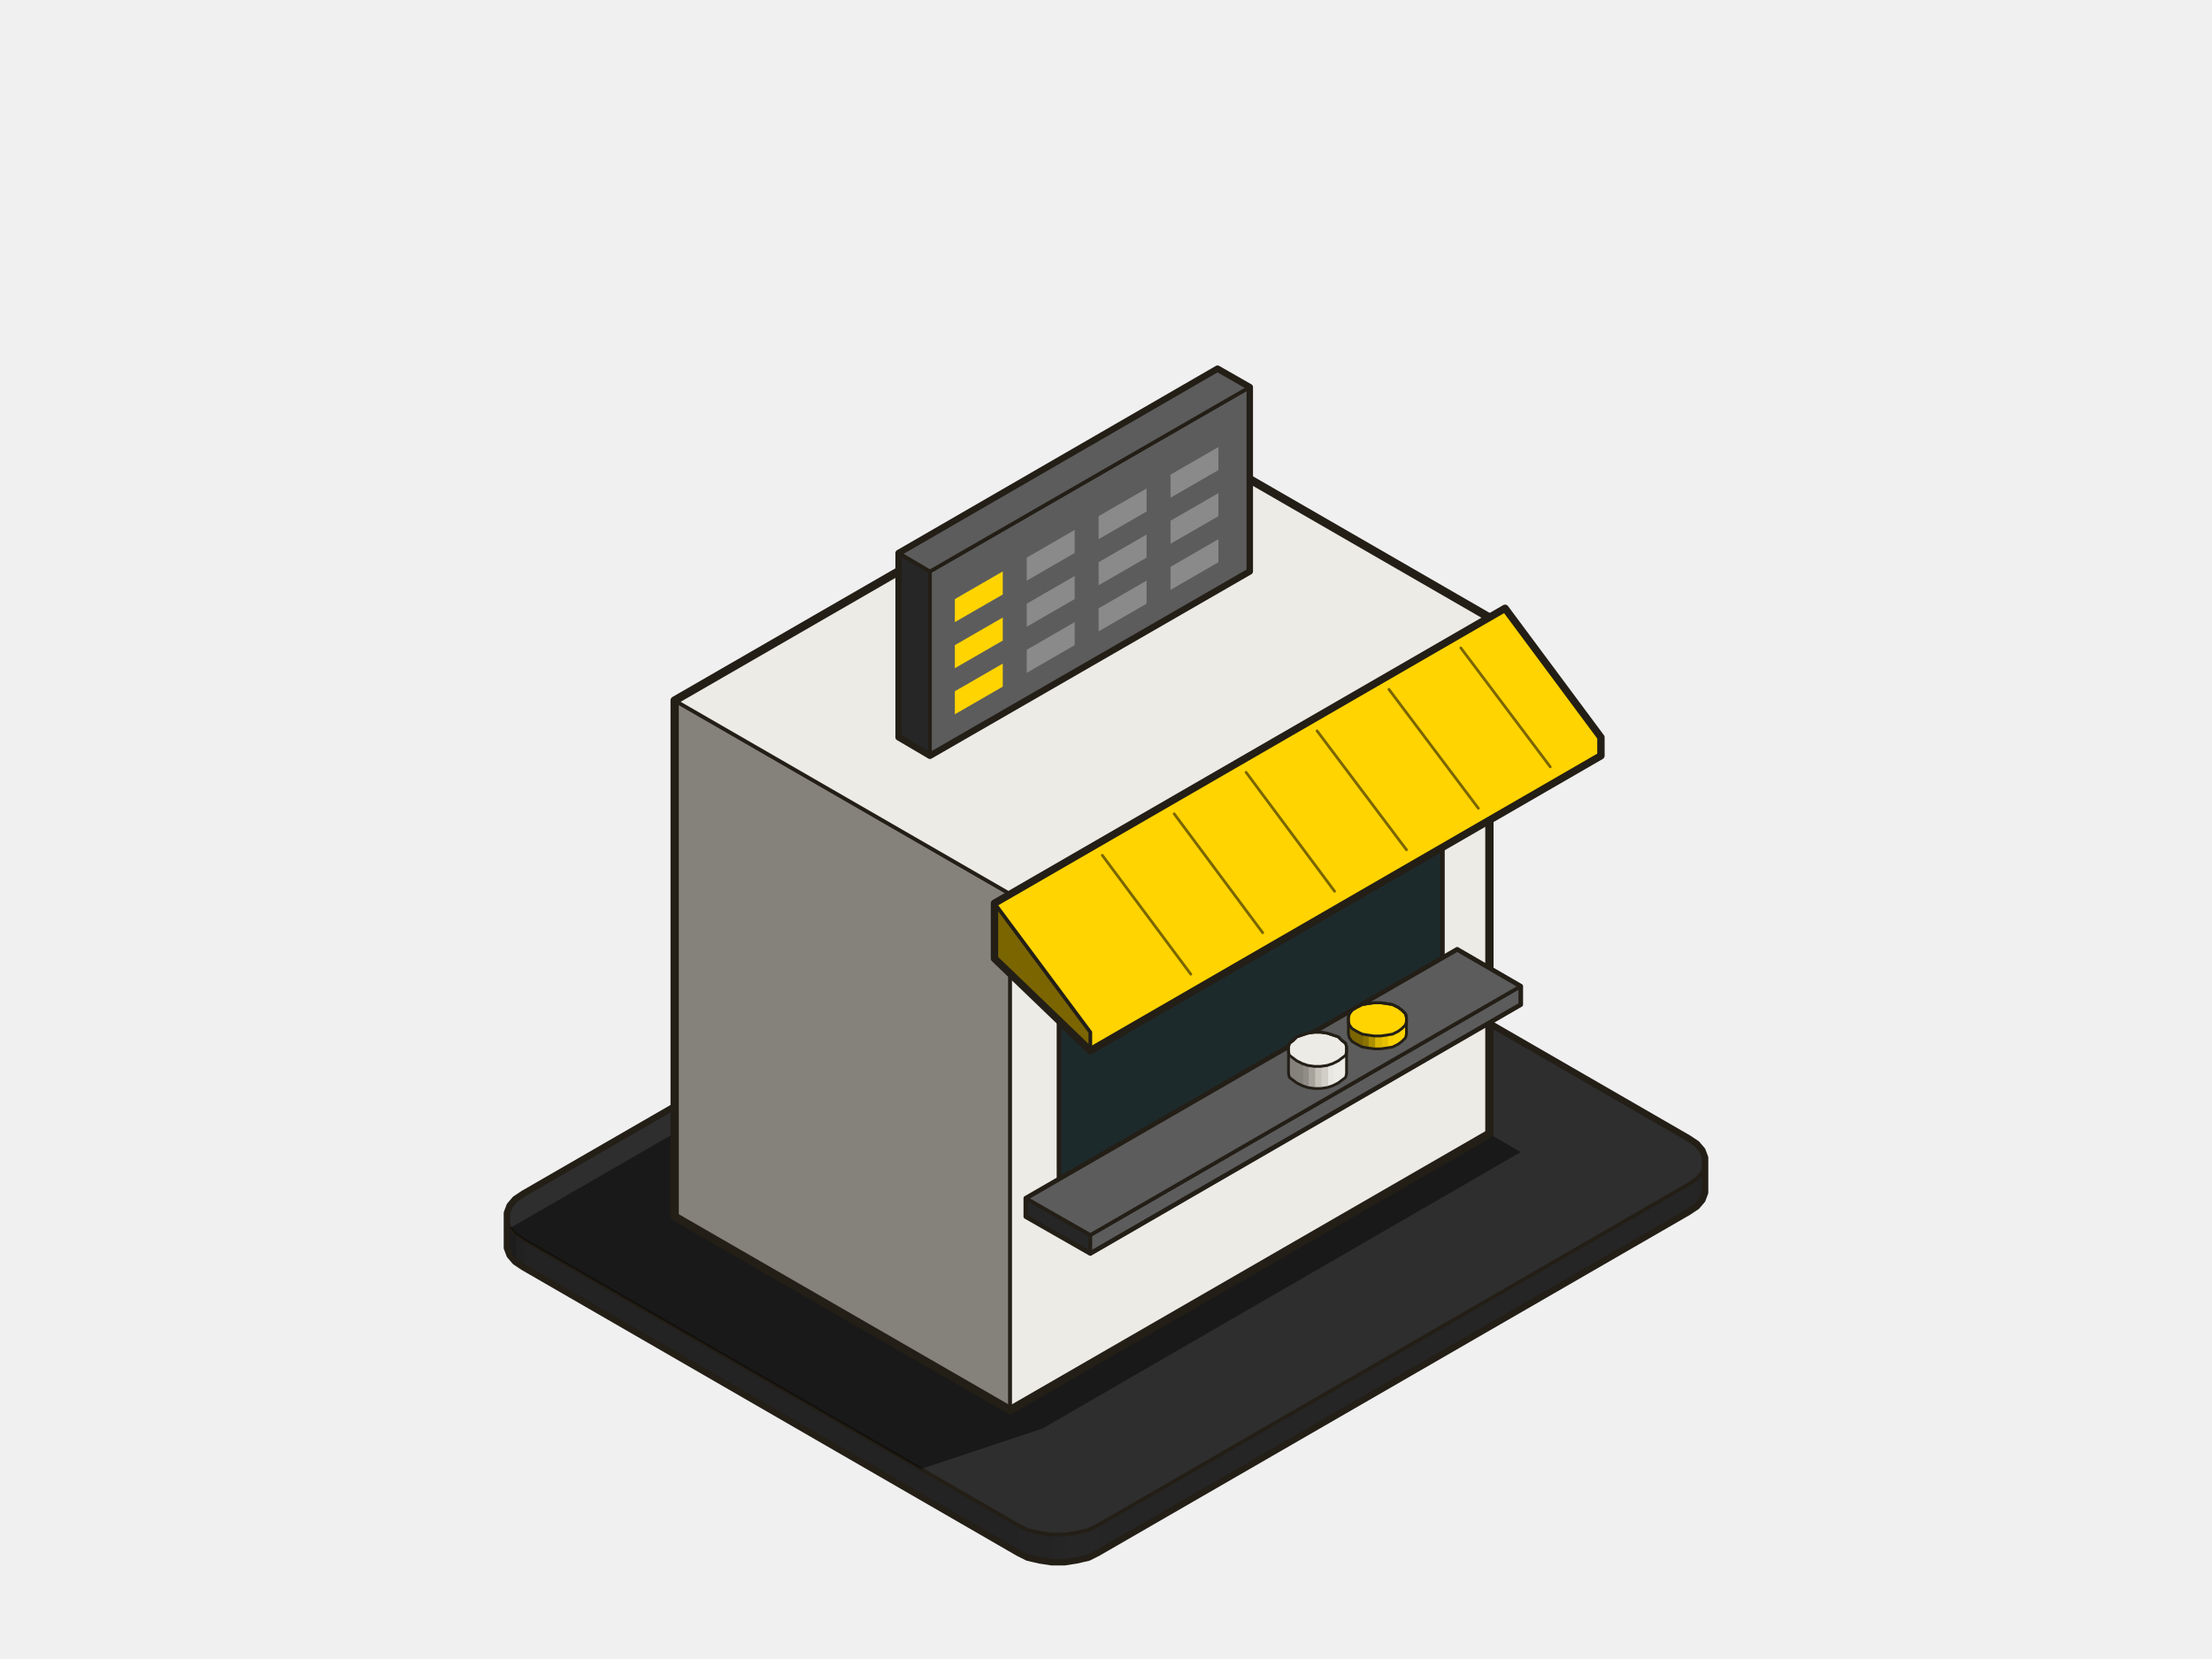
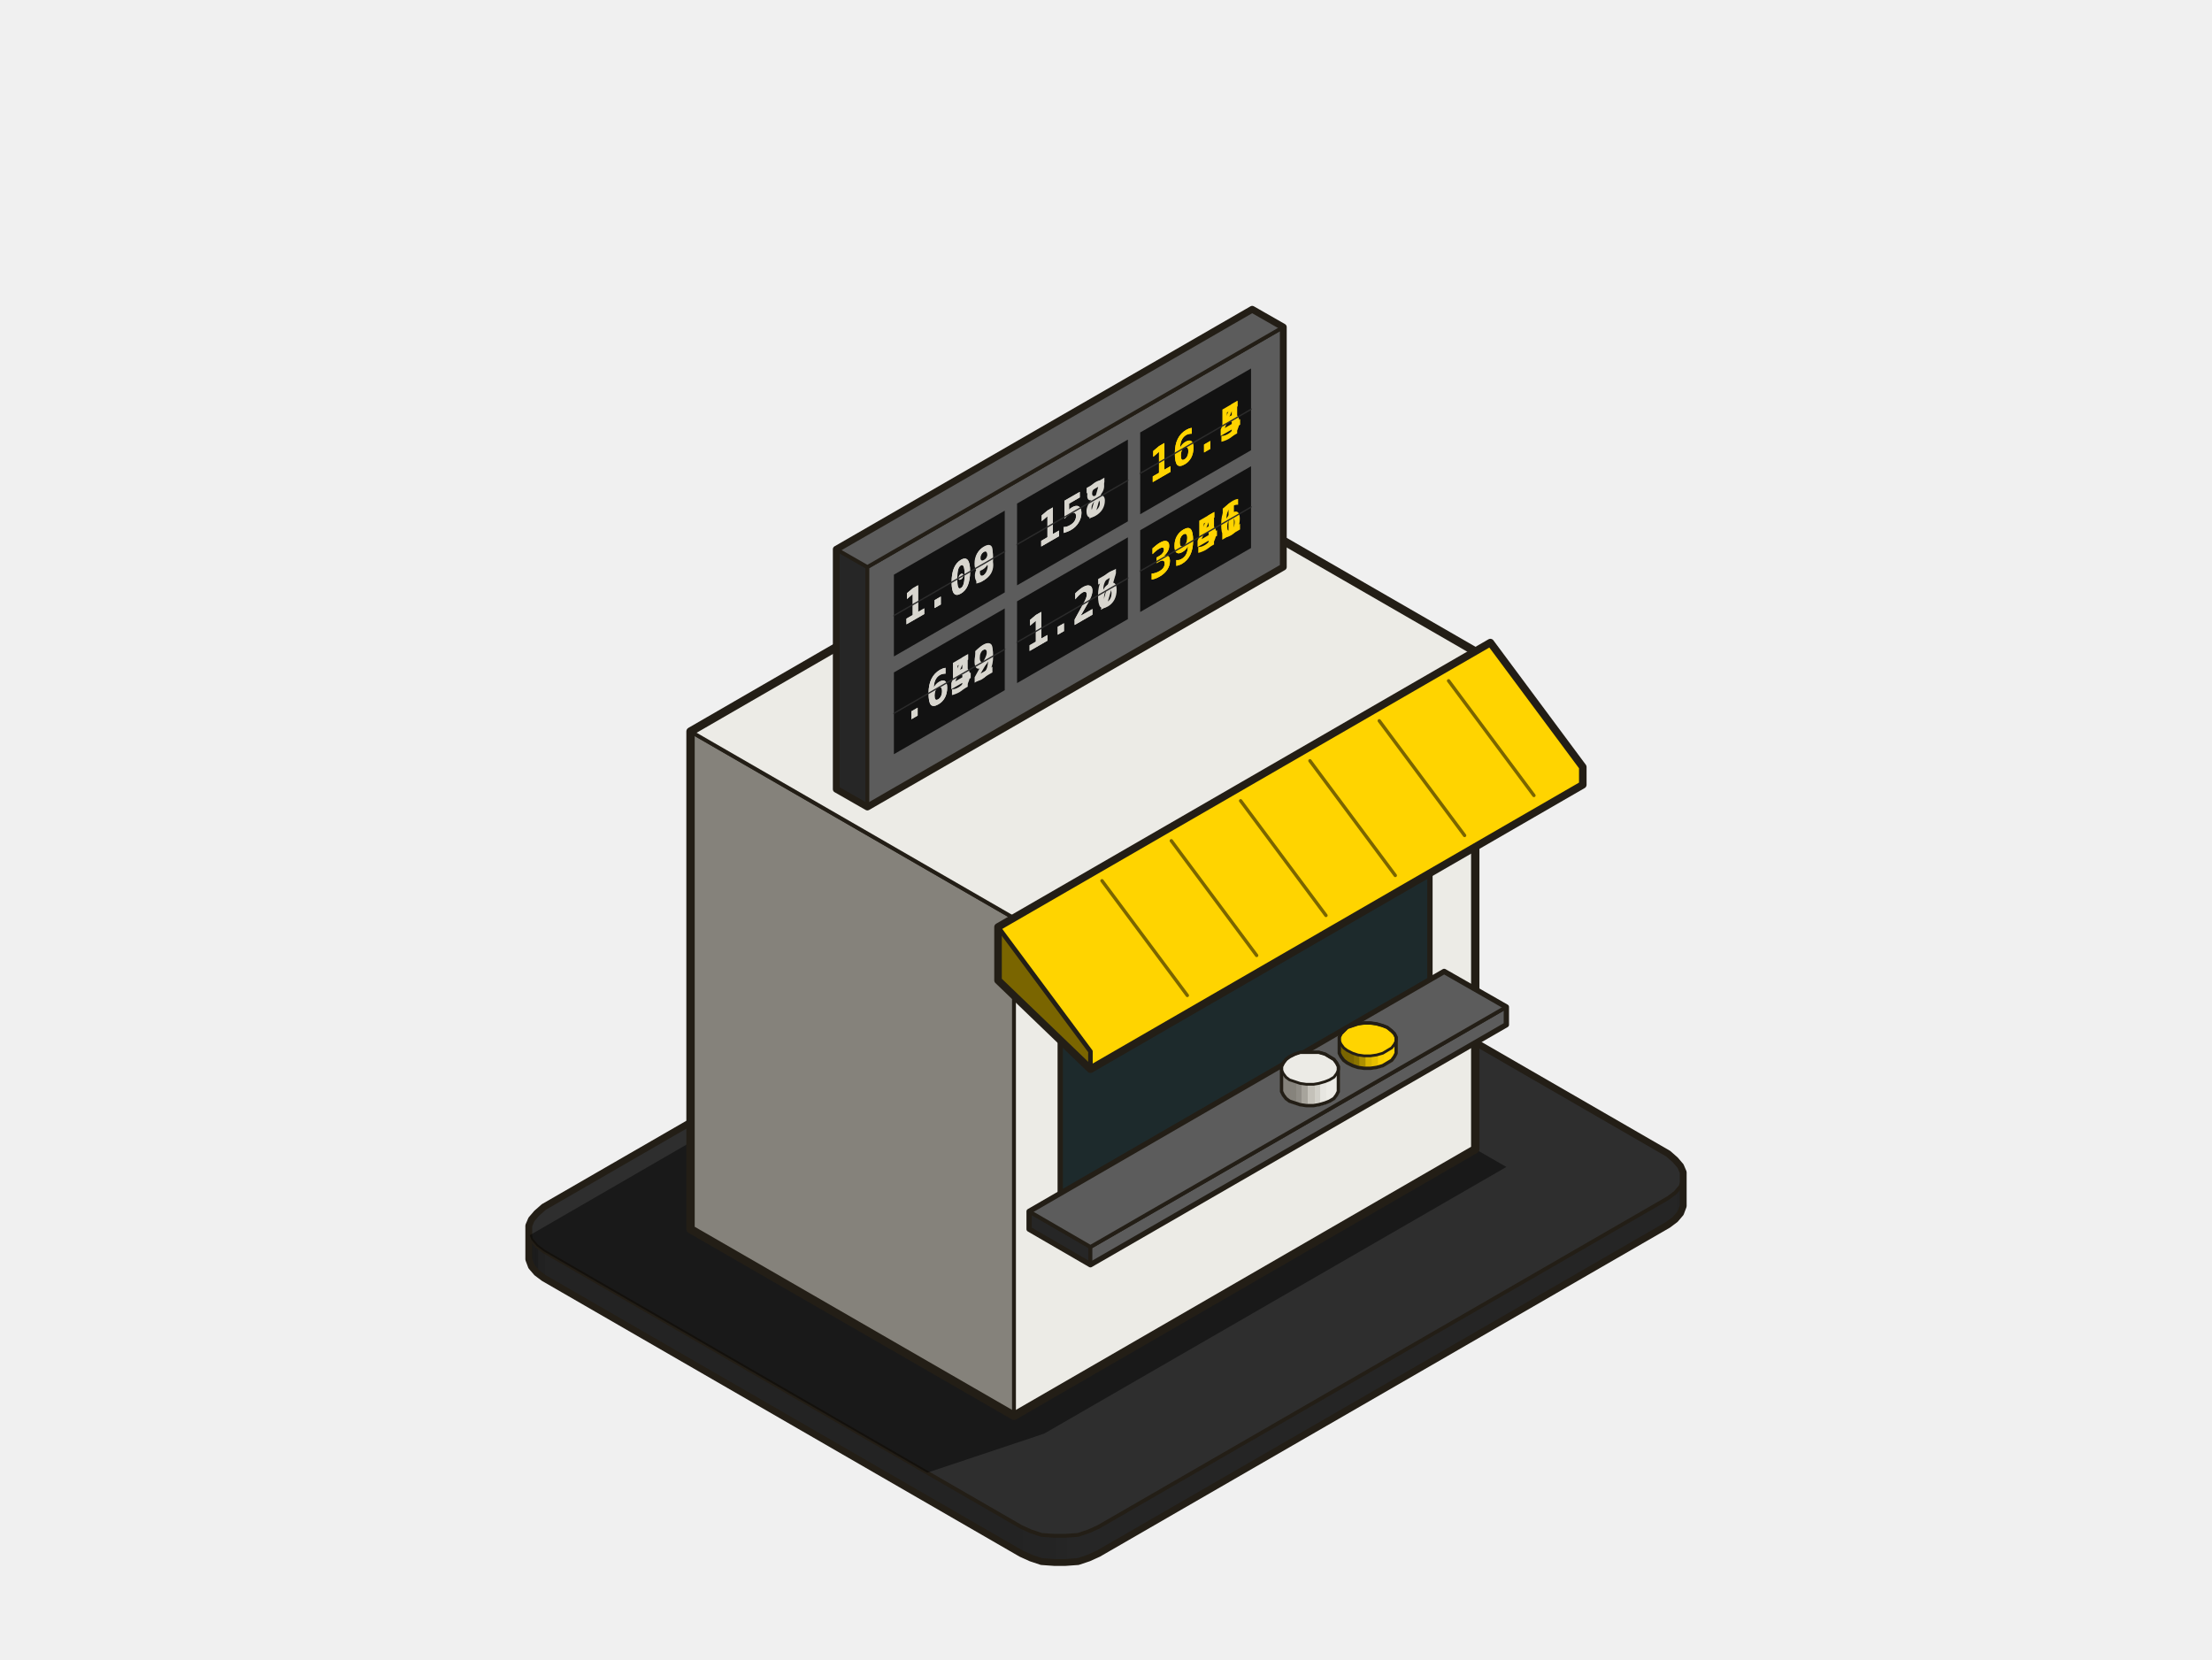
- <svg xmlns="http://www.w3.org/2000/svg" viewBox="0 0 240.0 180.0">
-   <path d="M185.0 129.4L184.7 130.2L184.7 127.2L185.0 126.4Z" fill="#242424" stroke="#242424" stroke-width="0.2" stroke-linejoin="round" />
-   <path d="M184.7 130.2L184.1 130.9L184.1 127.9L184.7 127.2Z" fill="#242424" stroke="#242424" stroke-width="0.2" stroke-linejoin="round" />
-   <path d="M184.1 130.9L183.2 131.5L183.2 128.5L184.1 127.9Z" fill="#252525" stroke="#252525" stroke-width="0.2" stroke-linejoin="round" />
-   <path d="M183.2 131.5L119.1 168.5L119.1 165.5L183.2 128.5Z" fill="#252525" stroke="#252525" stroke-width="0.2" stroke-linejoin="round" />
-   <path d="M119.1 168.5L118.1 169.0L118.1 166.0L119.1 165.5Z" fill="#262626" stroke="#262626" stroke-width="0.2" stroke-linejoin="round" />
-   <path d="M118.1 169.0L116.8 169.3L116.8 166.3L118.1 166.0Z" fill="#262626" stroke="#262626" stroke-width="0.2" stroke-linejoin="round" />
-   <path d="M116.8 169.3L115.5 169.5L115.5 166.5L116.8 166.3Z" fill="#262626" stroke="#262626" stroke-width="0.2" stroke-linejoin="round" />
-   <path d="M115.5 169.5L114.1 169.5L114.1 166.5L115.5 166.5Z" fill="#252525" stroke="#252525" stroke-width="0.2" stroke-linejoin="round" />
-   <path d="M114.1 169.5L112.8 169.3L112.8 166.3L114.1 166.5Z" fill="#242424" stroke="#242424" stroke-width="0.2" stroke-linejoin="round" />
-   <path d="M112.8 169.3L111.5 169.0L111.5 166.0L112.8 166.3Z" fill="#242424" stroke="#242424" stroke-width="0.2" stroke-linejoin="round" />
-   <path d="M111.5 169.0L110.5 168.5L110.5 165.5L111.5 166.0Z" fill="#242424" stroke="#242424" stroke-width="0.2" stroke-linejoin="round" />
-   <path d="M110.5 168.5L56.8 137.5L56.8 134.5L110.5 165.5Z" fill="#232323" stroke="#232323" stroke-width="0.2" stroke-linejoin="round" />
-   <path d="M56.8 137.5L55.9 136.9L55.9 133.9L56.8 134.5Z" fill="#212121" stroke="#212121" stroke-width="0.2" stroke-linejoin="round" />
-   <path d="M55.9 136.9L55.3 136.2L55.3 133.2L55.9 133.9Z" fill="#1c1c1c" stroke="#1c1c1c" stroke-width="0.2" stroke-linejoin="round" />
-   <path d="M55.3 136.2L55.0 135.4L55.0 132.4L55.3 133.2Z" fill="#191919" stroke="#191919" stroke-width="0.2" stroke-linejoin="round" />
-   <path d="M183.2 123.5L184.1 124.1L184.7 124.8L185.0 125.6L185.0 126.4L184.7 127.2L184.1 127.9L183.2 128.5L119.1 165.5L118.1 166.0L116.8 166.3L115.5 166.5L114.1 166.5L112.8 166.3L111.5 166.0L110.5 165.5L56.8 134.5L55.9 133.9L55.3 133.2L55.0 132.4L55.0 131.6L55.3 130.8L55.9 130.1L56.8 129.5L120.9 92.5L121.9 92.0L123.2 91.7L124.5 91.5L125.9 91.5L127.2 91.7L128.5 92.0L129.5 92.5Z" fill="#2e2e2e" />
-   <path d="M183.2 123.5L184.1 124.1L184.7 124.8L185.0 125.6L185.0 126.4L184.7 127.2L184.1 127.9L183.2 128.5L119.1 165.5L118.1 166.0L116.8 166.3L115.5 166.5L114.1 166.5L112.8 166.3L111.5 166.0L110.5 165.5L56.8 134.5L55.9 133.9L55.3 133.2L55.0 132.4L55.0 131.6L55.3 130.8L55.9 130.1L56.8 129.5L120.9 92.5L121.9 92.0L123.2 91.7L124.5 91.5L125.9 91.5L127.2 91.7L128.5 92.0L129.5 92.5Z" fill="none" stroke="#231e16" stroke-width="0.4" stroke-linejoin="round" stroke-linecap="round" />
-   <path d="M55.0 131.6L55.3 130.8L55.9 130.1L56.8 129.5L120.9 92.5L121.9 92.0L123.2 91.7L124.5 91.5L125.9 91.5L127.2 91.7L128.5 92.0L129.5 92.5L183.2 123.5L184.1 124.1L184.7 124.8L185.0 125.6L185.0 129.4L184.7 130.2L184.1 130.9L183.2 131.5L119.1 168.5L118.1 169.0L116.8 169.3L115.5 169.5L114.1 169.5L112.8 169.3L111.5 169.0L110.5 168.5L56.8 137.5L55.9 136.9L55.3 136.2L55.0 135.4Z" fill="none" stroke="#231e16" stroke-width="0.7" stroke-linejoin="round" stroke-linecap="round" />
+ <svg xmlns="http://www.w3.org/2000/svg" viewBox="0 0 248.9 186.7">
+   <path d="M189.4 135.7L189.1 136.5L189.1 133.5L189.4 132.7Z" fill="#242424" stroke="#242424" stroke-width="0.30" stroke-linejoin="round" />
+   <path d="M189.1 136.5L188.5 137.2L188.5 134.2L189.1 133.5Z" fill="#242424" stroke="#242424" stroke-width="0.30" stroke-linejoin="round" />
+   <path d="M188.5 137.2L187.7 137.8L187.7 134.8L188.5 134.2Z" fill="#252525" stroke="#252525" stroke-width="0.30" stroke-linejoin="round" />
+   <path d="M187.7 137.8L123.6 174.8L123.6 171.8L187.7 134.8Z" fill="#252525" stroke="#252525" stroke-width="0.30" stroke-linejoin="round" />
+   <path d="M123.6 174.8L122.5 175.3L122.5 172.3L123.6 171.8Z" fill="#262626" stroke="#262626" stroke-width="0.30" stroke-linejoin="round" />
+   <path d="M122.5 175.3L121.3 175.7L121.3 172.7L122.5 172.3Z" fill="#262626" stroke="#262626" stroke-width="0.30" stroke-linejoin="round" />
+   <path d="M121.3 175.7L119.9 175.8L119.9 172.8L121.3 172.7Z" fill="#262626" stroke="#262626" stroke-width="0.30" stroke-linejoin="round" />
+   <path d="M119.9 175.8L118.6 175.8L118.6 172.8L119.9 172.8Z" fill="#252525" stroke="#252525" stroke-width="0.30" stroke-linejoin="round" />
+   <path d="M118.6 175.8L117.2 175.7L117.2 172.7L118.6 172.8Z" fill="#242424" stroke="#242424" stroke-width="0.30" stroke-linejoin="round" />
+   <path d="M117.2 175.7L116.0 175.3L116.0 172.3L117.2 172.7Z" fill="#242424" stroke="#242424" stroke-width="0.30" stroke-linejoin="round" />
+   <path d="M116.0 175.3L114.9 174.8L114.9 171.8L116.0 172.3Z" fill="#242424" stroke="#242424" stroke-width="0.30" stroke-linejoin="round" />
+   <path d="M114.9 174.8L61.2 143.8L61.2 140.8L114.9 171.8Z" fill="#232323" stroke="#232323" stroke-width="0.30" stroke-linejoin="round" />
+   <path d="M61.2 143.8L60.4 143.2L60.4 140.2L61.2 140.8Z" fill="#212121" stroke="#212121" stroke-width="0.30" stroke-linejoin="round" />
+   <path d="M60.4 143.2L59.8 142.5L59.8 139.5L60.4 140.2Z" fill="#1c1c1c" stroke="#1c1c1c" stroke-width="0.30" stroke-linejoin="round" />
+   <path d="M59.8 142.5L59.5 141.7L59.5 138.7L59.8 139.5Z" fill="#191919" stroke="#191919" stroke-width="0.30" stroke-linejoin="round" />
+   <path d="M187.7 129.8L188.5 130.5L189.1 131.2L189.4 131.9L189.4 132.7L189.1 133.5L188.5 134.2L187.7 134.8L123.6 171.8L122.5 172.3L121.3 172.7L119.9 172.8L118.6 172.8L117.2 172.7L116.0 172.3L114.9 171.8L61.2 140.8L60.4 140.2L59.8 139.5L59.5 138.7L59.5 137.9L59.8 137.2L60.4 136.5L61.2 135.8L125.3 98.8L126.4 98.3L127.6 98.0L129.0 97.8L130.3 97.8L131.7 98.0L132.9 98.3L134.0 98.8Z" fill="#2e2e2e" />
+   <path d="M187.7 129.8L188.5 130.5L189.1 131.2L189.4 131.9L189.4 132.7L189.1 133.5L188.5 134.2L187.7 134.8L123.6 171.8L122.5 172.3L121.3 172.7L119.9 172.8L118.6 172.8L117.2 172.7L116.0 172.3L114.9 171.8L61.2 140.8L60.4 140.2L59.8 139.5L59.5 138.7L59.5 137.9L59.8 137.2L60.4 136.5L61.2 135.8L125.3 98.8L126.4 98.3L127.6 98.0L129.0 97.8L130.3 97.8L131.7 98.0L132.9 98.3L134.0 98.8Z" fill="none" stroke="#231e16" stroke-width="0.43" stroke-linejoin="round" stroke-linecap="round" />
+   <path d="M59.5 137.9L59.8 137.2L60.4 136.5L61.2 135.8L125.3 98.8L126.4 98.3L127.6 98.0L129.0 97.8L130.3 97.8L131.7 98.0L132.9 98.3L134.0 98.8L187.7 129.8L188.5 130.5L189.1 131.2L189.4 131.9L189.4 135.7L189.1 136.5L188.5 137.2L187.7 137.8L123.6 174.8L122.5 175.3L121.3 175.7L119.9 175.8L118.6 175.8L117.2 175.7L116.0 175.3L114.9 174.8L61.2 143.8L60.4 143.2L59.8 142.5L59.5 141.7Z" fill="none" stroke="#231e16" stroke-width="0.77" stroke-linejoin="round" stroke-linecap="round" />
  <clipPath id="fx1">
-     <path d="M183.2 123.5L184.1 124.1L184.7 124.8L185.0 125.6L185.0 126.4L184.7 127.2L184.1 127.9L183.2 128.5L119.1 165.5L118.1 166.0L116.8 166.3L115.5 166.5L114.1 166.5L112.8 166.3L111.5 166.0L110.5 165.5L56.8 134.5L55.9 133.9L55.3 133.2L55.0 132.4L55.0 131.6L55.3 130.8L55.9 130.1L56.8 129.5L120.9 92.5L121.9 92.0L123.2 91.7L124.5 91.5L125.9 91.5L127.2 91.7L128.5 92.0L129.5 92.5Z" />
+     <path d="M187.7 129.8L188.5 130.5L189.1 131.2L189.4 131.9L189.4 132.7L189.1 133.5L188.5 134.2L187.7 134.8L123.6 171.8L122.5 172.3L121.3 172.7L119.9 172.8L118.6 172.8L117.2 172.7L116.0 172.3L114.9 171.8L61.2 140.8L60.4 140.2L59.8 139.5L59.5 138.7L59.5 137.9L59.8 137.2L60.4 136.5L61.2 135.8L125.3 98.8L126.4 98.3L127.6 98.0L129.0 97.8L130.3 97.8L131.7 98.0L132.9 98.3L134.0 98.8Z" />
  </clipPath>
  <g clip-path="url(#fx1)">
-     <path d="M36.0 144.4L88.0 114.4L125.2 102.0L165.0 125.0L113.1 155.0L75.8 167.4Z" fill="#000000" fill-opacity=".45" />
+     <path d="M37.6 151.7L89.5 121.7L129.6 108.3L169.5 131.3L117.5 161.3L77.4 174.7Z" fill="#000000" fill-opacity=".45" />
  </g>
-   <path d="M73.2 132.0L109.6 153.0L109.6 97.0L73.2 76.0Z" fill="#85827b" />
-   <path d="M73.2 132.0L109.6 153.0L109.6 97.0L73.2 76.0Z" fill="none" stroke="#231e16" stroke-width="0.4" stroke-linejoin="round" stroke-linecap="round" />
-   <path d="M161.6 123.0L109.6 153.0L109.6 97.0L161.6 67.0Z" fill="#ecebe6" />
-   <path d="M161.6 123.0L109.6 153.0L109.6 97.0L161.6 67.0Z" fill="none" stroke="#231e16" stroke-width="0.4" stroke-linejoin="round" stroke-linecap="round" />
-   <path d="M125.2 46.0L161.6 67.0L109.6 97.0L73.2 76.0Z" fill="#ecebe6" />
-   <path d="M125.2 46.0L161.6 67.0L109.6 97.0L73.2 76.0Z" fill="none" stroke="#231e16" stroke-width="0.4" stroke-linejoin="round" stroke-linecap="round" />
-   <path d="M73.2 76.0L125.2 46.0L161.6 67.0L161.6 123.0L109.6 153.0L73.2 132.0Z" fill="none" stroke="#231e16" stroke-width="0.9" stroke-linejoin="round" stroke-linecap="round" />
-   <path d="M156.5 104.0L114.9 128.0L114.9 104.0L156.5 80.0Z" fill="#1d2a2c" />
-   <path d="M156.5 104.0L114.9 128.0L114.9 104.0L156.5 80.0Z" fill="none" stroke="#231e16" stroke-width="0.5" stroke-linejoin="round" stroke-linecap="round" />
-   <path d="M151.4 87.1L146.2 96.1" fill="none" stroke="#ffffff" stroke-width="0.4" stroke-linecap="round" stroke-linejoin="round" />
-   <path d="M135.8 94.1L128.9 106.1" fill="none" stroke="#ffffff" stroke-width="0.3" stroke-linecap="round" stroke-linejoin="round" />
-   <path d="M111.3 132.0L118.3 136.0L118.3 134.0L111.3 130.0Z" fill="#262626" />
-   <path d="M111.3 132.0L118.3 136.0L118.3 134.0L111.3 130.0Z" fill="none" stroke="#231e16" stroke-width="0.4" stroke-linejoin="round" stroke-linecap="round" />
-   <path d="M165.0 109.0L118.3 136.0L118.3 134.0L165.0 107.0Z" fill="#5c5c5c" />
-   <path d="M165.0 109.0L118.3 136.0L118.3 134.0L165.0 107.0Z" fill="none" stroke="#231e16" stroke-width="0.4" stroke-linejoin="round" stroke-linecap="round" />
-   <path d="M158.1 103.0L165.0 107.0L118.3 134.0L111.3 130.0Z" fill="#5c5c5c" />
-   <path d="M158.1 103.0L165.0 107.0L118.3 134.0L111.3 130.0Z" fill="none" stroke="#231e16" stroke-width="0.4" stroke-linejoin="round" stroke-linecap="round" />
-   <path d="M111.3 130.0L158.1 103.0L165.0 107.0L165.0 109.0L118.3 136.0L111.3 132.0Z" fill="none" stroke="#231e16" stroke-width="0.5" stroke-linejoin="round" stroke-linecap="round" />
-   <path d="M151.7 113.3L151.1 113.6L151.1 112.2L151.7 111.9Z" fill="#FFD400" stroke="#FFD400" stroke-width="0.2" stroke-linejoin="round" />
-   <path d="M151.1 113.6L150.5 113.7L150.5 112.3L151.1 112.2Z" fill="#fad000" stroke="#fad000" stroke-width="0.2" stroke-linejoin="round" />
-   <path d="M150.5 113.7L149.8 113.8L149.8 112.4L150.5 112.3Z" fill="#e6bf00" stroke="#e6bf00" stroke-width="0.2" stroke-linejoin="round" />
-   <path d="M149.8 113.8L149.1 113.8L149.1 112.4L149.8 112.4Z" fill="#d9b400" stroke="#d9b400" stroke-width="0.2" stroke-linejoin="round" />
-   <path d="M149.1 113.8L148.4 113.7L148.4 112.3L149.1 112.4Z" fill="#ad9000" stroke="#ad9000" stroke-width="0.2" stroke-linejoin="round" />
-   <path d="M148.4 113.7L147.8 113.6L147.8 112.2L148.4 112.3Z" fill="#8a7300" stroke="#8a7300" stroke-width="0.2" stroke-linejoin="round" />
-   <path d="M147.8 113.6L147.2 113.3L147.2 111.9L147.8 112.2Z" fill="#7c6600" stroke="#7c6600" stroke-width="0.2" stroke-linejoin="round" />
-   <path d="M147.2 113.3L146.7 113.0L146.7 111.6L147.2 111.9Z" fill="#7a6500" stroke="#7a6500" stroke-width="0.2" stroke-linejoin="round" />
-   <path d="M146.7 113.0L146.4 112.6L146.4 111.2L146.7 111.6Z" fill="#7a6500" stroke="#7a6500" stroke-width="0.2" stroke-linejoin="round" />
-   <path d="M146.4 112.6L146.3 112.2L146.3 110.8L146.4 111.2Z" fill="#7a6500" stroke="#7a6500" stroke-width="0.2" stroke-linejoin="round" />
-   <path d="M152.6 112.2L152.5 112.6L152.5 111.2L152.6 110.8Z" fill="#FFD400" stroke="#FFD400" stroke-width="0.2" stroke-linejoin="round" />
-   <path d="M152.5 112.6L152.1 113.0L152.1 111.6L152.5 111.2Z" fill="#FFD400" stroke="#FFD400" stroke-width="0.2" stroke-linejoin="round" />
-   <path d="M152.1 113.0L151.7 113.3L151.7 111.9L152.1 111.6Z" fill="#FFD400" stroke="#FFD400" stroke-width="0.2" stroke-linejoin="round" />
-   <path d="M151.7 111.9L151.1 112.2L150.5 112.3L149.8 112.4L149.1 112.4L148.4 112.3L147.8 112.2L147.2 111.9L146.7 111.6L146.4 111.2L146.3 110.8L146.3 110.4L146.4 110.0L146.7 109.6L147.2 109.3L147.8 109.0L148.4 108.9L149.1 108.8L149.8 108.8L150.5 108.9L151.1 109.0L151.7 109.3L152.1 109.6L152.5 110.0L152.6 110.4L152.6 110.8L152.5 111.2L152.1 111.6Z" fill="#FFD400" />
-   <path d="M146.3 110.4L146.4 110.0L146.7 109.6L147.2 109.3L147.8 109.0L148.4 108.9L149.1 108.8L149.8 108.8L150.5 108.9L151.1 109.0L151.7 109.3L152.1 109.6L152.5 110.0L152.6 110.4L152.6 112.2L152.5 112.6L152.1 113.0L151.7 113.3L151.1 113.6L150.5 113.7L149.8 113.8L149.1 113.8L148.4 113.7L147.8 113.6L147.2 113.3L146.7 113.0L146.4 112.6L146.3 112.2Z" fill="none" stroke="#231e16" stroke-width="0.3" stroke-linejoin="round" stroke-linecap="round" />
-   <path d="M151.7 111.9L151.1 112.2L150.5 112.3L149.8 112.4L149.1 112.4L148.4 112.3L147.8 112.2L147.2 111.9L146.7 111.6L146.4 111.2L146.3 110.8L146.3 110.4L146.4 110.0L146.7 109.6L147.2 109.3L147.8 109.0L148.4 108.9L149.1 108.8L149.8 108.8L150.5 108.9L151.1 109.0L151.7 109.3L152.1 109.6L152.5 110.0L152.6 110.4L152.6 110.8L152.5 111.2L152.1 111.6Z" fill="none" stroke="#231e16" stroke-width="0.3" stroke-linejoin="round" stroke-linecap="round" />
-   <path d="M145.2 117.5L144.6 117.8L144.6 115.4L145.2 115.1Z" fill="#ecebe6" stroke="#ecebe6" stroke-width="0.2" stroke-linejoin="round" />
-   <path d="M144.6 117.8L144.0 118.0L144.0 115.6L144.6 115.4Z" fill="#e7e6e1" stroke="#e7e6e1" stroke-width="0.2" stroke-linejoin="round" />
-   <path d="M144.0 118.0L143.3 118.1L143.3 115.7L144.0 115.6Z" fill="#d1cfc8" stroke="#d1cfc8" stroke-width="0.2" stroke-linejoin="round" />
-   <path d="M143.3 118.1L142.6 118.1L142.6 115.7L143.3 115.7Z" fill="#c4c1b9" stroke="#c4c1b9" stroke-width="0.2" stroke-linejoin="round" />
-   <path d="M142.6 118.1L141.9 118.0L141.9 115.6L142.6 115.7Z" fill="#a7a49c" stroke="#a7a49c" stroke-width="0.2" stroke-linejoin="round" />
-   <path d="M141.9 118.0L141.3 117.8L141.3 115.4L141.9 115.6Z" fill="#908d86" stroke="#908d86" stroke-width="0.2" stroke-linejoin="round" />
-   <path d="M141.3 117.8L140.7 117.5L140.7 115.1L141.3 115.4Z" fill="#86837c" stroke="#86837c" stroke-width="0.2" stroke-linejoin="round" />
-   <path d="M140.7 117.5L140.3 117.2L140.3 114.8L140.7 115.1Z" fill="#85827b" stroke="#85827b" stroke-width="0.2" stroke-linejoin="round" />
-   <path d="M140.3 117.2L139.9 116.9L139.9 114.5L140.3 114.8Z" fill="#85827b" stroke="#85827b" stroke-width="0.2" stroke-linejoin="round" />
-   <path d="M139.9 116.9L139.8 116.5L139.8 114.1L139.9 114.5Z" fill="#85827b" stroke="#85827b" stroke-width="0.2" stroke-linejoin="round" />
-   <path d="M146.1 116.5L146.0 116.9L146.0 114.5L146.1 114.1Z" fill="#ecebe6" stroke="#ecebe6" stroke-width="0.2" stroke-linejoin="round" />
-   <path d="M146.0 116.9L145.6 117.2L145.6 114.8L146.0 114.5Z" fill="#ecebe6" stroke="#ecebe6" stroke-width="0.2" stroke-linejoin="round" />
-   <path d="M145.6 117.2L145.2 117.5L145.2 115.1L145.6 114.8Z" fill="#ecebe6" stroke="#ecebe6" stroke-width="0.2" stroke-linejoin="round" />
-   <path d="M145.2 115.1L144.6 115.4L144.0 115.6L143.3 115.7L142.6 115.7L141.9 115.6L141.3 115.4L140.7 115.1L140.3 114.8L139.9 114.5L139.8 114.1L139.8 113.6L139.9 113.2L140.3 112.9L140.7 112.5L141.3 112.3L141.9 112.1L142.6 112.0L143.3 112.0L144.0 112.1L144.6 112.3L145.2 112.5L145.6 112.9L146.0 113.2L146.1 113.6L146.1 114.1L146.0 114.5L145.6 114.8Z" fill="#ecebe6" />
-   <path d="M139.8 113.6L139.9 113.2L140.3 112.9L140.7 112.5L141.3 112.3L141.9 112.1L142.6 112.0L143.3 112.0L144.0 112.1L144.6 112.3L145.2 112.5L145.6 112.9L146.0 113.2L146.1 113.6L146.1 116.5L146.0 116.9L145.6 117.2L145.2 117.5L144.6 117.8L144.0 118.0L143.3 118.1L142.6 118.1L141.9 118.0L141.3 117.8L140.7 117.5L140.3 117.2L139.9 116.9L139.8 116.5Z" fill="none" stroke="#231e16" stroke-width="0.3" stroke-linejoin="round" stroke-linecap="round" />
-   <path d="M145.2 115.1L144.6 115.4L144.0 115.6L143.3 115.7L142.6 115.7L141.9 115.6L141.3 115.4L140.7 115.1L140.3 114.8L139.9 114.5L139.8 114.1L139.8 113.6L139.9 113.2L140.3 112.9L140.7 112.5L141.3 112.3L141.9 112.1L142.6 112.0L143.3 112.0L144.0 112.1L144.6 112.3L145.2 112.5L145.6 112.9L146.0 113.2L146.1 113.6L146.1 114.1L146.0 114.5L145.6 114.8Z" fill="none" stroke="#231e16" stroke-width="0.3" stroke-linejoin="round" stroke-linecap="round" />
-   <path d="M173.7 82.0L173.7 80.0L118.3 112.0L118.3 114.0Z" fill="#FFD400" stroke="#FFD400" stroke-width="0.2" stroke-linejoin="round" />
-   <path d="M173.7 80.0L163.3 66.0L107.9 98.0L118.3 112.0Z" fill="#FFD400" stroke="#FFD400" stroke-width="0.2" stroke-linejoin="round" />
-   <path d="M107.9 98.0L107.9 104.0L118.3 114.0L118.3 112.0Z" fill="#7a6500" />
-   <path d="M107.9 98.0L107.9 104.0L118.3 114.0L118.3 112.0Z" fill="none" stroke="#231e16" stroke-width="0.4" stroke-linejoin="round" stroke-linecap="round" />
-   <path d="M107.9 98.0L163.3 66.0L173.7 80.0L173.7 82.0L118.3 114.0L107.9 104.0Z" fill="none" stroke="#231e16" stroke-width="0.8" stroke-linejoin="round" stroke-linecap="round" />
-   <path d="M158.5 70.3L168.2 83.2" fill="none" stroke="#7a6500" stroke-width="0.3" stroke-linecap="round" stroke-linejoin="round" />
-   <path d="M150.7 74.8L160.4 87.7" fill="none" stroke="#7a6500" stroke-width="0.3" stroke-linecap="round" stroke-linejoin="round" />
-   <path d="M142.9 79.3L152.6 92.2" fill="none" stroke="#7a6500" stroke-width="0.3" stroke-linecap="round" stroke-linejoin="round" />
-   <path d="M135.2 83.8L144.8 96.7" fill="none" stroke="#7a6500" stroke-width="0.3" stroke-linecap="round" stroke-linejoin="round" />
-   <path d="M127.4 88.3L137.0 101.2" fill="none" stroke="#7a6500" stroke-width="0.3" stroke-linecap="round" stroke-linejoin="round" />
-   <path d="M119.6 92.8L129.2 105.7" fill="none" stroke="#7a6500" stroke-width="0.3" stroke-linecap="round" stroke-linejoin="round" />
-   <path d="M97.5 80.0L100.9 82.0L100.9 62.0L97.5 60.0Z" fill="#262626" />
-   <path d="M97.5 80.0L100.9 82.0L100.9 62.0L97.5 60.0Z" fill="none" stroke="#231e16" stroke-width="0.4" stroke-linejoin="round" stroke-linecap="round" />
-   <path d="M135.6 62.0L100.9 82.0L100.9 62.0L135.6 42.0Z" fill="#5c5c5c" />
-   <path d="M135.6 62.0L100.9 82.0L100.9 62.0L135.6 42.0Z" fill="none" stroke="#231e16" stroke-width="0.4" stroke-linejoin="round" stroke-linecap="round" />
-   <path d="M132.1 40.0L135.6 42.0L100.9 62.0L97.5 60.0Z" fill="#5c5c5c" />
-   <path d="M132.1 40.0L135.6 42.0L100.9 62.0L97.5 60.0Z" fill="none" stroke="#231e16" stroke-width="0.4" stroke-linejoin="round" stroke-linecap="round" />
-   <path d="M97.5 60.0L132.1 40.0L135.6 42.0L135.6 62.0L100.9 82.0L97.5 80.0Z" fill="none" stroke="#231e16" stroke-width="0.7" stroke-linejoin="round" stroke-linecap="round" />
-   <path d="M132.2 51.0L127.0 54.0L127.0 51.5L132.2 48.5Z" fill="#8a8a8a" />
-   <path d="M124.4 55.5L119.2 58.5L119.2 56.0L124.4 53.0Z" fill="#8a8a8a" />
-   <path d="M116.6 60.0L111.4 63.0L111.4 60.5L116.6 57.5Z" fill="#8a8a8a" />
-   <path d="M108.8 64.5L103.6 67.5L103.6 65.0L108.8 62.0Z" fill="#FFD400" />
-   <path d="M132.2 56.0L127.0 59.0L127.0 56.5L132.2 53.5Z" fill="#8a8a8a" />
-   <path d="M124.4 60.5L119.2 63.5L119.2 61.0L124.4 58.0Z" fill="#8a8a8a" />
-   <path d="M116.6 65.0L111.4 68.0L111.4 65.5L116.6 62.5Z" fill="#8a8a8a" />
-   <path d="M108.8 69.5L103.6 72.5L103.6 70.0L108.8 67.0Z" fill="#FFD400" />
-   <path d="M132.2 61.0L127.0 64.0L127.0 61.5L132.2 58.5Z" fill="#8a8a8a" />
-   <path d="M124.4 65.5L119.2 68.5L119.2 66.0L124.4 63.0Z" fill="#8a8a8a" />
-   <path d="M116.6 70.0L111.4 73.0L111.4 70.5L116.6 67.5Z" fill="#8a8a8a" />
-   <path d="M108.8 74.5L103.6 77.5L103.6 75.0L108.8 72.0Z" fill="#FFD400" />
+   <path d="M77.7 138.3L114.1 159.3L114.1 103.3L77.7 82.3Z" fill="#85827b" />
+   <path d="M77.7 138.3L114.1 159.3L114.1 103.3L77.7 82.3Z" fill="none" stroke="#231e16" stroke-width="0.43" stroke-linejoin="round" stroke-linecap="round" />
+   <path d="M166.0 129.3L114.1 159.3L114.1 103.3L166.0 73.3Z" fill="#ecebe6" />
+   <path d="M166.0 129.3L114.1 159.3L114.1 103.3L166.0 73.3Z" fill="none" stroke="#231e16" stroke-width="0.43" stroke-linejoin="round" stroke-linecap="round" />
+   <path d="M129.6 52.3L166.0 73.3L114.1 103.3L77.7 82.3Z" fill="#ecebe6" />
+   <path d="M129.6 52.3L166.0 73.3L114.1 103.3L77.7 82.3Z" fill="none" stroke="#231e16" stroke-width="0.43" stroke-linejoin="round" stroke-linecap="round" />
+   <path d="M77.7 82.3L129.6 52.3L166.0 73.3L166.0 129.3L114.1 159.3L77.7 138.3Z" fill="none" stroke="#231e16" stroke-width="0.94" stroke-linejoin="round" stroke-linecap="round" />
+   <path d="M160.9 110.4L119.3 134.4L119.3 110.4L160.9 86.4Z" fill="#1d2a2c" />
+   <path d="M160.9 110.4L119.3 134.4L119.3 110.4L160.9 86.4Z" fill="none" stroke="#231e16" stroke-width="0.60" stroke-linejoin="round" stroke-linecap="round" />
+   <path d="M155.9 93.5L150.7 102.5" fill="none" stroke="#ffffff" stroke-width="0.47" stroke-linecap="round" stroke-linejoin="round" />
+   <path d="M140.3 100.5L133.4 112.5" fill="none" stroke="#ffffff" stroke-width="0.34" stroke-linecap="round" stroke-linejoin="round" />
+   <path d="M115.8 138.3L122.7 142.3L122.7 140.3L115.8 136.3Z" fill="#262626" />
+   <path d="M115.8 138.3L122.7 142.3L122.7 140.3L115.8 136.3Z" fill="none" stroke="#231e16" stroke-width="0.43" stroke-linejoin="round" stroke-linecap="round" />
+   <path d="M169.5 115.3L122.7 142.3L122.7 140.3L169.5 113.3Z" fill="#5c5c5c" />
+   <path d="M169.5 115.3L122.7 142.3L122.7 140.3L169.5 113.3Z" fill="none" stroke="#231e16" stroke-width="0.43" stroke-linejoin="round" stroke-linecap="round" />
+   <path d="M162.5 109.3L169.5 113.3L122.7 140.3L115.8 136.3Z" fill="#5c5c5c" />
+   <path d="M162.5 109.3L169.5 113.3L122.7 140.3L115.8 136.3Z" fill="none" stroke="#231e16" stroke-width="0.43" stroke-linejoin="round" stroke-linecap="round" />
+   <path d="M115.8 136.3L162.5 109.3L169.5 113.3L169.5 115.3L122.7 142.3L115.8 138.3Z" fill="none" stroke="#231e16" stroke-width="0.60" stroke-linejoin="round" stroke-linecap="round" />
+   <path d="M156.1 119.6L155.6 119.9L155.6 118.5L156.1 118.2Z" fill="#FFD400" stroke="#FFD400" stroke-width="0.30" stroke-linejoin="round" />
+   <path d="M155.6 119.9L154.9 120.1L154.9 118.7L155.6 118.5Z" fill="#fad000" stroke="#fad000" stroke-width="0.30" stroke-linejoin="round" />
+   <path d="M154.9 120.1L154.2 120.2L154.2 118.8L154.9 118.7Z" fill="#e6bf00" stroke="#e6bf00" stroke-width="0.30" stroke-linejoin="round" />
+   <path d="M154.2 120.2L153.5 120.2L153.5 118.8L154.2 118.8Z" fill="#d9b400" stroke="#d9b400" stroke-width="0.30" stroke-linejoin="round" />
+   <path d="M153.5 120.2L152.8 120.1L152.8 118.7L153.5 118.8Z" fill="#ad9000" stroke="#ad9000" stroke-width="0.30" stroke-linejoin="round" />
+   <path d="M152.8 120.1L152.2 119.9L152.2 118.5L152.8 118.7Z" fill="#8a7300" stroke="#8a7300" stroke-width="0.30" stroke-linejoin="round" />
+   <path d="M152.2 119.9L151.6 119.6L151.6 118.2L152.2 118.5Z" fill="#7c6600" stroke="#7c6600" stroke-width="0.30" stroke-linejoin="round" />
+   <path d="M151.6 119.6L151.2 119.3L151.2 117.9L151.6 118.2Z" fill="#7a6500" stroke="#7a6500" stroke-width="0.30" stroke-linejoin="round" />
+   <path d="M151.2 119.3L150.9 118.9L150.9 117.5L151.2 117.9Z" fill="#7a6500" stroke="#7a6500" stroke-width="0.30" stroke-linejoin="round" />
+   <path d="M150.9 118.9L150.7 118.5L150.7 117.1L150.9 117.5Z" fill="#7a6500" stroke="#7a6500" stroke-width="0.30" stroke-linejoin="round" />
+   <path d="M157.1 118.5L156.9 118.9L156.9 117.5L157.1 117.1Z" fill="#FFD400" stroke="#FFD400" stroke-width="0.30" stroke-linejoin="round" />
+   <path d="M156.9 118.9L156.6 119.3L156.6 117.9L156.9 117.5Z" fill="#FFD400" stroke="#FFD400" stroke-width="0.30" stroke-linejoin="round" />
+   <path d="M156.6 119.3L156.1 119.6L156.1 118.2L156.6 117.9Z" fill="#FFD400" stroke="#FFD400" stroke-width="0.30" stroke-linejoin="round" />
+   <path d="M156.1 118.2L155.6 118.5L154.9 118.7L154.2 118.8L153.5 118.8L152.8 118.7L152.2 118.5L151.6 118.2L151.2 117.9L150.9 117.5L150.7 117.1L150.7 116.7L150.9 116.3L151.2 116.0L151.6 115.6L152.2 115.4L152.8 115.2L153.5 115.1L154.2 115.1L154.9 115.2L155.6 115.4L156.1 115.6L156.6 116.0L156.9 116.3L157.1 116.7L157.1 117.1L156.9 117.5L156.6 117.9Z" fill="#FFD400" />
+   <path d="M150.7 116.7L150.9 116.3L151.2 116.0L151.6 115.6L152.2 115.4L152.8 115.2L153.5 115.1L154.2 115.1L154.9 115.2L155.6 115.4L156.1 115.6L156.6 116.0L156.9 116.3L157.1 116.7L157.1 118.5L156.9 118.9L156.6 119.3L156.1 119.6L155.6 119.9L154.9 120.1L154.2 120.2L153.5 120.2L152.8 120.1L152.2 119.9L151.6 119.6L151.2 119.3L150.9 118.9L150.7 118.5Z" fill="none" stroke="#231e16" stroke-width="0.38" stroke-linejoin="round" stroke-linecap="round" />
+   <path d="M156.1 118.2L155.6 118.5L154.9 118.7L154.2 118.8L153.5 118.8L152.8 118.7L152.2 118.5L151.6 118.2L151.2 117.9L150.9 117.5L150.7 117.1L150.7 116.7L150.9 116.3L151.2 116.0L151.6 115.6L152.2 115.4L152.8 115.2L153.5 115.1L154.2 115.1L154.9 115.2L155.6 115.4L156.1 115.6L156.6 116.0L156.9 116.3L157.1 116.7L157.1 117.1L156.9 117.5L156.6 117.9Z" fill="none" stroke="#231e16" stroke-width="0.31" stroke-linejoin="round" stroke-linecap="round" />
+   <path d="M149.6 123.9L149.1 124.1L149.1 121.7L149.6 121.5Z" fill="#ecebe6" stroke="#ecebe6" stroke-width="0.30" stroke-linejoin="round" />
+   <path d="M149.1 124.1L148.4 124.3L148.4 121.9L149.1 121.7Z" fill="#e7e6e1" stroke="#e7e6e1" stroke-width="0.30" stroke-linejoin="round" />
+   <path d="M148.4 124.3L147.8 124.4L147.8 122.0L148.4 121.9Z" fill="#d1cfc8" stroke="#d1cfc8" stroke-width="0.30" stroke-linejoin="round" />
+   <path d="M147.8 124.4L147.0 124.4L147.0 122.0L147.8 122.0Z" fill="#c4c1b9" stroke="#c4c1b9" stroke-width="0.30" stroke-linejoin="round" />
+   <path d="M147.0 124.4L146.3 124.3L146.3 121.9L147.0 122.0Z" fill="#a7a49c" stroke="#a7a49c" stroke-width="0.30" stroke-linejoin="round" />
+   <path d="M146.3 124.3L145.7 124.1L145.7 121.7L146.3 121.9Z" fill="#908d86" stroke="#908d86" stroke-width="0.30" stroke-linejoin="round" />
+   <path d="M145.7 124.1L145.1 123.9L145.1 121.5L145.7 121.7Z" fill="#86837c" stroke="#86837c" stroke-width="0.30" stroke-linejoin="round" />
+   <path d="M145.1 123.9L144.7 123.6L144.7 121.2L145.1 121.5Z" fill="#85827b" stroke="#85827b" stroke-width="0.30" stroke-linejoin="round" />
+   <path d="M144.7 123.6L144.4 123.2L144.4 120.8L144.7 121.2Z" fill="#85827b" stroke="#85827b" stroke-width="0.30" stroke-linejoin="round" />
+   <path d="M144.4 123.2L144.2 122.8L144.2 120.4L144.4 120.8Z" fill="#85827b" stroke="#85827b" stroke-width="0.30" stroke-linejoin="round" />
+   <path d="M150.6 122.8L150.4 123.2L150.4 120.8L150.6 120.4Z" fill="#ecebe6" stroke="#ecebe6" stroke-width="0.30" stroke-linejoin="round" />
+   <path d="M150.4 123.2L150.1 123.6L150.1 121.2L150.4 120.8Z" fill="#ecebe6" stroke="#ecebe6" stroke-width="0.30" stroke-linejoin="round" />
+   <path d="M150.1 123.6L149.6 123.9L149.6 121.5L150.1 121.2Z" fill="#ecebe6" stroke="#ecebe6" stroke-width="0.30" stroke-linejoin="round" />
+   <path d="M149.6 121.5L149.1 121.7L148.4 121.9L147.8 122.0L147.0 122.0L146.3 121.9L145.7 121.7L145.1 121.5L144.7 121.2L144.4 120.8L144.2 120.4L144.2 120.0L144.4 119.6L144.7 119.2L145.1 118.9L145.7 118.6L146.3 118.4L147.0 118.4L147.8 118.4L148.4 118.4L149.1 118.6L149.6 118.9L150.1 119.2L150.4 119.6L150.6 120.0L150.6 120.4L150.4 120.8L150.1 121.2Z" fill="#ecebe6" />
+   <path d="M144.2 120.0L144.4 119.6L144.7 119.2L145.1 118.9L145.7 118.6L146.3 118.4L147.0 118.4L147.8 118.4L148.4 118.4L149.1 118.6L149.6 118.9L150.1 119.2L150.4 119.6L150.6 120.0L150.6 122.8L150.4 123.2L150.1 123.6L149.6 123.9L149.1 124.1L148.4 124.3L147.8 124.4L147.0 124.4L146.3 124.3L145.7 124.1L145.1 123.9L144.7 123.6L144.4 123.2L144.2 122.8L144.2 122.4Z" fill="none" stroke="#231e16" stroke-width="0.38" stroke-linejoin="round" stroke-linecap="round" />
+   <path d="M149.6 121.5L149.1 121.7L148.4 121.9L147.8 122.0L147.0 122.0L146.3 121.9L145.7 121.7L145.1 121.5L144.7 121.2L144.4 120.8L144.2 120.4L144.2 120.0L144.4 119.6L144.7 119.2L145.1 118.9L145.7 118.6L146.3 118.4L147.0 118.4L147.8 118.4L148.4 118.4L149.1 118.6L149.6 118.9L150.1 119.2L150.4 119.6L150.6 120.0L150.6 120.4L150.4 120.8L150.1 121.2Z" fill="none" stroke="#231e16" stroke-width="0.31" stroke-linejoin="round" stroke-linecap="round" />
+   <path d="M178.1 88.3L178.1 86.3L122.7 118.3L122.7 120.3Z" fill="#FFD400" stroke="#FFD400" stroke-width="0.30" stroke-linejoin="round" />
+   <path d="M178.1 86.3L167.7 72.3L112.3 104.3L122.7 118.3Z" fill="#FFD400" stroke="#FFD400" stroke-width="0.30" stroke-linejoin="round" />
+   <path d="M112.3 104.3L112.3 110.3L122.7 120.3L122.7 118.3Z" fill="#7a6500" />
+   <path d="M112.3 104.3L112.3 110.3L122.7 120.3L122.7 118.3Z" fill="none" stroke="#231e16" stroke-width="0.51" stroke-linejoin="round" stroke-linecap="round" />
+   <path d="M112.3 104.3L167.7 72.3L178.1 86.3L178.1 88.3L122.7 120.3L112.3 110.3Z" fill="none" stroke="#231e16" stroke-width="0.85" stroke-linejoin="round" stroke-linecap="round" />
+   <path d="M163.0 76.6L172.6 89.5" fill="none" stroke="#7a6500" stroke-width="0.38" stroke-linecap="round" stroke-linejoin="round" />
+   <path d="M155.2 81.1L164.8 94.0" fill="none" stroke="#7a6500" stroke-width="0.38" stroke-linecap="round" stroke-linejoin="round" />
+   <path d="M147.4 85.6L157.0 98.5" fill="none" stroke="#7a6500" stroke-width="0.38" stroke-linecap="round" stroke-linejoin="round" />
+   <path d="M139.6 90.1L149.2 103.0" fill="none" stroke="#7a6500" stroke-width="0.38" stroke-linecap="round" stroke-linejoin="round" />
+   <path d="M131.8 94.6L141.4 107.5" fill="none" stroke="#7a6500" stroke-width="0.38" stroke-linecap="round" stroke-linejoin="round" />
+   <path d="M124.0 99.1L133.6 112.0" fill="none" stroke="#7a6500" stroke-width="0.38" stroke-linecap="round" stroke-linejoin="round" />
+   <path d="M94.1 88.8L97.6 90.8L97.6 63.8L94.1 61.8Z" fill="#262626" />
+   <path d="M94.1 88.8L97.6 90.8L97.6 63.8L94.1 61.8Z" fill="none" stroke="#231e16" stroke-width="0.43" stroke-linejoin="round" stroke-linecap="round" />
+   <path d="M144.4 63.8L97.6 90.8L97.6 63.8L144.4 36.8Z" fill="#5c5c5c" />
+   <path d="M144.4 63.8L97.6 90.8L97.6 63.8L144.4 36.8Z" fill="none" stroke="#231e16" stroke-width="0.43" stroke-linejoin="round" stroke-linecap="round" />
+   <path d="M140.9 34.8L144.4 36.8L97.6 63.8L94.1 61.8Z" fill="#5c5c5c" />
+   <path d="M140.9 34.8L144.4 36.8L97.6 63.8L94.1 61.8Z" fill="none" stroke="#231e16" stroke-width="0.43" stroke-linejoin="round" stroke-linecap="round" />
+   <path d="M94.1 61.8L140.9 34.8L144.4 36.8L144.4 63.8L97.6 90.8L94.1 88.8Z" fill="none" stroke="#231e16" stroke-width="0.77" stroke-linejoin="round" stroke-linecap="round" />
+   <g transform="matrix(0.866 -0.500 0.000 -1.000 106.821 65.658)">
+     <g>
+       <path d="M-7.2 -4.6L7.2 -4.6L7.2 4.6L-7.2 4.6Z" fill="#121212" />
+       <g transform="scale(1 -1)">
+         <text x="0" y="1.8" text-anchor="middle" font-family="ui-monospace,Menlo,monospace" font-weight="700" font-size="5" fill="#d8d6cf">1.08<animate attributeName="opacity" values="1;0;1" keyTimes="0;.425;.925" calcMode="discrete" dur="9s" begin="-0.0s" repeatCount="indefinite" />
+         </text>
+       </g>
+       <g transform="scale(1 -1)">
+         <text x="0" y="1.8" text-anchor="middle" font-family="ui-monospace,Menlo,monospace" font-weight="700" font-size="5" fill="#d8d6cf">1.09<animate attributeName="opacity" values="0;1;0" keyTimes="0;.425;.925" calcMode="discrete" dur="9s" begin="-0.0s" repeatCount="indefinite" />
+         </text>
+       </g>
+       <path d="M-7.2 0.0L7.2 0.0" fill="none" stroke="#2b2b2b" stroke-width="0.17" stroke-linecap="round" stroke-linejoin="round" />
+       <animateTransform attributeName="transform" type="scale" values="1 1;1 1;1 .06;1 1;1 1;1 .06;1 1" keyTimes="0;.4;.425;.45;.9;.925;.95" dur="9s" begin="-0.0s" repeatCount="indefinite" />
+     </g>
+   </g>
+   <g transform="matrix(0.866 -0.500 0.000 -1.000 120.677 57.658)">
+     <g>
+       <path d="M-7.2 -4.6L7.2 -4.6L7.2 4.6L-7.2 4.6Z" fill="#121212" />
+       <g transform="scale(1 -1)">
+         <text x="0" y="1.8" text-anchor="middle" font-family="ui-monospace,Menlo,monospace" font-weight="700" font-size="5" fill="#d8d6cf">157<animate attributeName="opacity" values="1;0;1" keyTimes="0;.425;.925" calcMode="discrete" dur="9s" begin="-1.3s" repeatCount="indefinite" />
+         </text>
+       </g>
+       <g transform="scale(1 -1)">
+         <text x="0" y="1.8" text-anchor="middle" font-family="ui-monospace,Menlo,monospace" font-weight="700" font-size="5" fill="#d8d6cf">158<animate attributeName="opacity" values="0;1;0" keyTimes="0;.425;.925" calcMode="discrete" dur="9s" begin="-1.3s" repeatCount="indefinite" />
+         </text>
+       </g>
+       <path d="M-7.2 0.0L7.2 0.0" fill="none" stroke="#2b2b2b" stroke-width="0.17" stroke-linecap="round" stroke-linejoin="round" />
+       <animateTransform attributeName="transform" type="scale" values="1 1;1 1;1 .06;1 1;1 1;1 .06;1 1" keyTimes="0;.4;.425;.45;.9;.925;.95" dur="9s" begin="-1.3s" repeatCount="indefinite" />
+     </g>
+   </g>
+   <g transform="matrix(0.866 -0.500 0.000 -1.000 134.534 49.658)">
+     <g>
+       <path d="M-7.2 -4.6L7.2 -4.6L7.2 4.6L-7.2 4.6Z" fill="#121212" />
+       <g transform="scale(1 -1)">
+         <text x="0" y="1.8" text-anchor="middle" font-family="ui-monospace,Menlo,monospace" font-weight="700" font-size="5" fill="#FFD400">16.4<animate attributeName="opacity" values="1;0;1" keyTimes="0;.425;.925" calcMode="discrete" dur="9s" begin="-2.6s" repeatCount="indefinite" />
+         </text>
+       </g>
+       <g transform="scale(1 -1)">
+         <text x="0" y="1.8" text-anchor="middle" font-family="ui-monospace,Menlo,monospace" font-weight="700" font-size="5" fill="#FFD400">16.5<animate attributeName="opacity" values="0;1;0" keyTimes="0;.425;.925" calcMode="discrete" dur="9s" begin="-2.6s" repeatCount="indefinite" />
+         </text>
+       </g>
+       <path d="M-7.2 0.0L7.2 0.0" fill="none" stroke="#2b2b2b" stroke-width="0.17" stroke-linecap="round" stroke-linejoin="round" />
+       <animateTransform attributeName="transform" type="scale" values="1 1;1 1;1 .06;1 1;1 1;1 .06;1 1" keyTimes="0;.4;.425;.45;.9;.925;.95" dur="9s" begin="-2.6s" repeatCount="indefinite" />
+     </g>
+   </g>
+   <g transform="matrix(0.866 -0.500 0.000 -1.000 106.821 76.658)">
+     <g>
+       <path d="M-7.2 -4.6L7.2 -4.6L7.2 4.6L-7.2 4.6Z" fill="#121212" />
+       <g transform="scale(1 -1)">
+         <text x="0" y="1.8" text-anchor="middle" font-family="ui-monospace,Menlo,monospace" font-weight="700" font-size="5" fill="#d8d6cf">.652<animate attributeName="opacity" values="1;0;1" keyTimes="0;.425;.925" calcMode="discrete" dur="9s" begin="-3.9s" repeatCount="indefinite" />
+         </text>
+       </g>
+       <g transform="scale(1 -1)">
+         <text x="0" y="1.8" text-anchor="middle" font-family="ui-monospace,Menlo,monospace" font-weight="700" font-size="5" fill="#d8d6cf">.649<animate attributeName="opacity" values="0;1;0" keyTimes="0;.425;.925" calcMode="discrete" dur="9s" begin="-3.9s" repeatCount="indefinite" />
+         </text>
+       </g>
+       <path d="M-7.2 0.0L7.2 0.0" fill="none" stroke="#2b2b2b" stroke-width="0.17" stroke-linecap="round" stroke-linejoin="round" />
+       <animateTransform attributeName="transform" type="scale" values="1 1;1 1;1 .06;1 1;1 1;1 .06;1 1" keyTimes="0;.4;.425;.45;.9;.925;.95" dur="9s" begin="-3.9s" repeatCount="indefinite" />
+     </g>
+   </g>
+   <g transform="matrix(0.866 -0.500 0.000 -1.000 120.677 68.658)">
+     <g>
+       <path d="M-7.2 -4.6L7.2 -4.6L7.2 4.6L-7.2 4.6Z" fill="#121212" />
+       <g transform="scale(1 -1)">
+         <text x="0" y="1.8" text-anchor="middle" font-family="ui-monospace,Menlo,monospace" font-weight="700" font-size="5" fill="#d8d6cf">1.27<animate attributeName="opacity" values="1;0;1" keyTimes="0;.425;.925" calcMode="discrete" dur="9s" begin="-5.2s" repeatCount="indefinite" />
+         </text>
+       </g>
+       <g transform="scale(1 -1)">
+         <text x="0" y="1.8" text-anchor="middle" font-family="ui-monospace,Menlo,monospace" font-weight="700" font-size="5" fill="#d8d6cf">1.26<animate attributeName="opacity" values="0;1;0" keyTimes="0;.425;.925" calcMode="discrete" dur="9s" begin="-5.2s" repeatCount="indefinite" />
+         </text>
+       </g>
+       <path d="M-7.2 0.0L7.2 0.0" fill="none" stroke="#2b2b2b" stroke-width="0.17" stroke-linecap="round" stroke-linejoin="round" />
+       <animateTransform attributeName="transform" type="scale" values="1 1;1 1;1 .06;1 1;1 1;1 .06;1 1" keyTimes="0;.4;.425;.45;.9;.925;.95" dur="9s" begin="-5.2s" repeatCount="indefinite" />
+     </g>
+   </g>
+   <g transform="matrix(0.866 -0.500 0.000 -1.000 134.534 60.658)">
+     <g>
+       <path d="M-7.2 -4.6L7.2 -4.6L7.2 4.6L-7.2 4.6Z" fill="#121212" />
+       <g transform="scale(1 -1)">
+         <text x="0" y="1.8" text-anchor="middle" font-family="ui-monospace,Menlo,monospace" font-weight="700" font-size="5" fill="#FFD400">3946<animate attributeName="opacity" values="1;0;1" keyTimes="0;.425;.925" calcMode="discrete" dur="9s" begin="-6.5s" repeatCount="indefinite" />
+         </text>
+       </g>
+       <g transform="scale(1 -1)">
+         <text x="0" y="1.8" text-anchor="middle" font-family="ui-monospace,Menlo,monospace" font-weight="700" font-size="5" fill="#FFD400">3951<animate attributeName="opacity" values="0;1;0" keyTimes="0;.425;.925" calcMode="discrete" dur="9s" begin="-6.5s" repeatCount="indefinite" />
+         </text>
+       </g>
+       <path d="M-7.2 0.0L7.2 0.0" fill="none" stroke="#2b2b2b" stroke-width="0.17" stroke-linecap="round" stroke-linejoin="round" />
+       <animateTransform attributeName="transform" type="scale" values="1 1;1 1;1 .06;1 1;1 1;1 .06;1 1" keyTimes="0;.4;.425;.45;.9;.925;.95" dur="9s" begin="-6.5s" repeatCount="indefinite" />
+     </g>
+   </g>
</svg>
